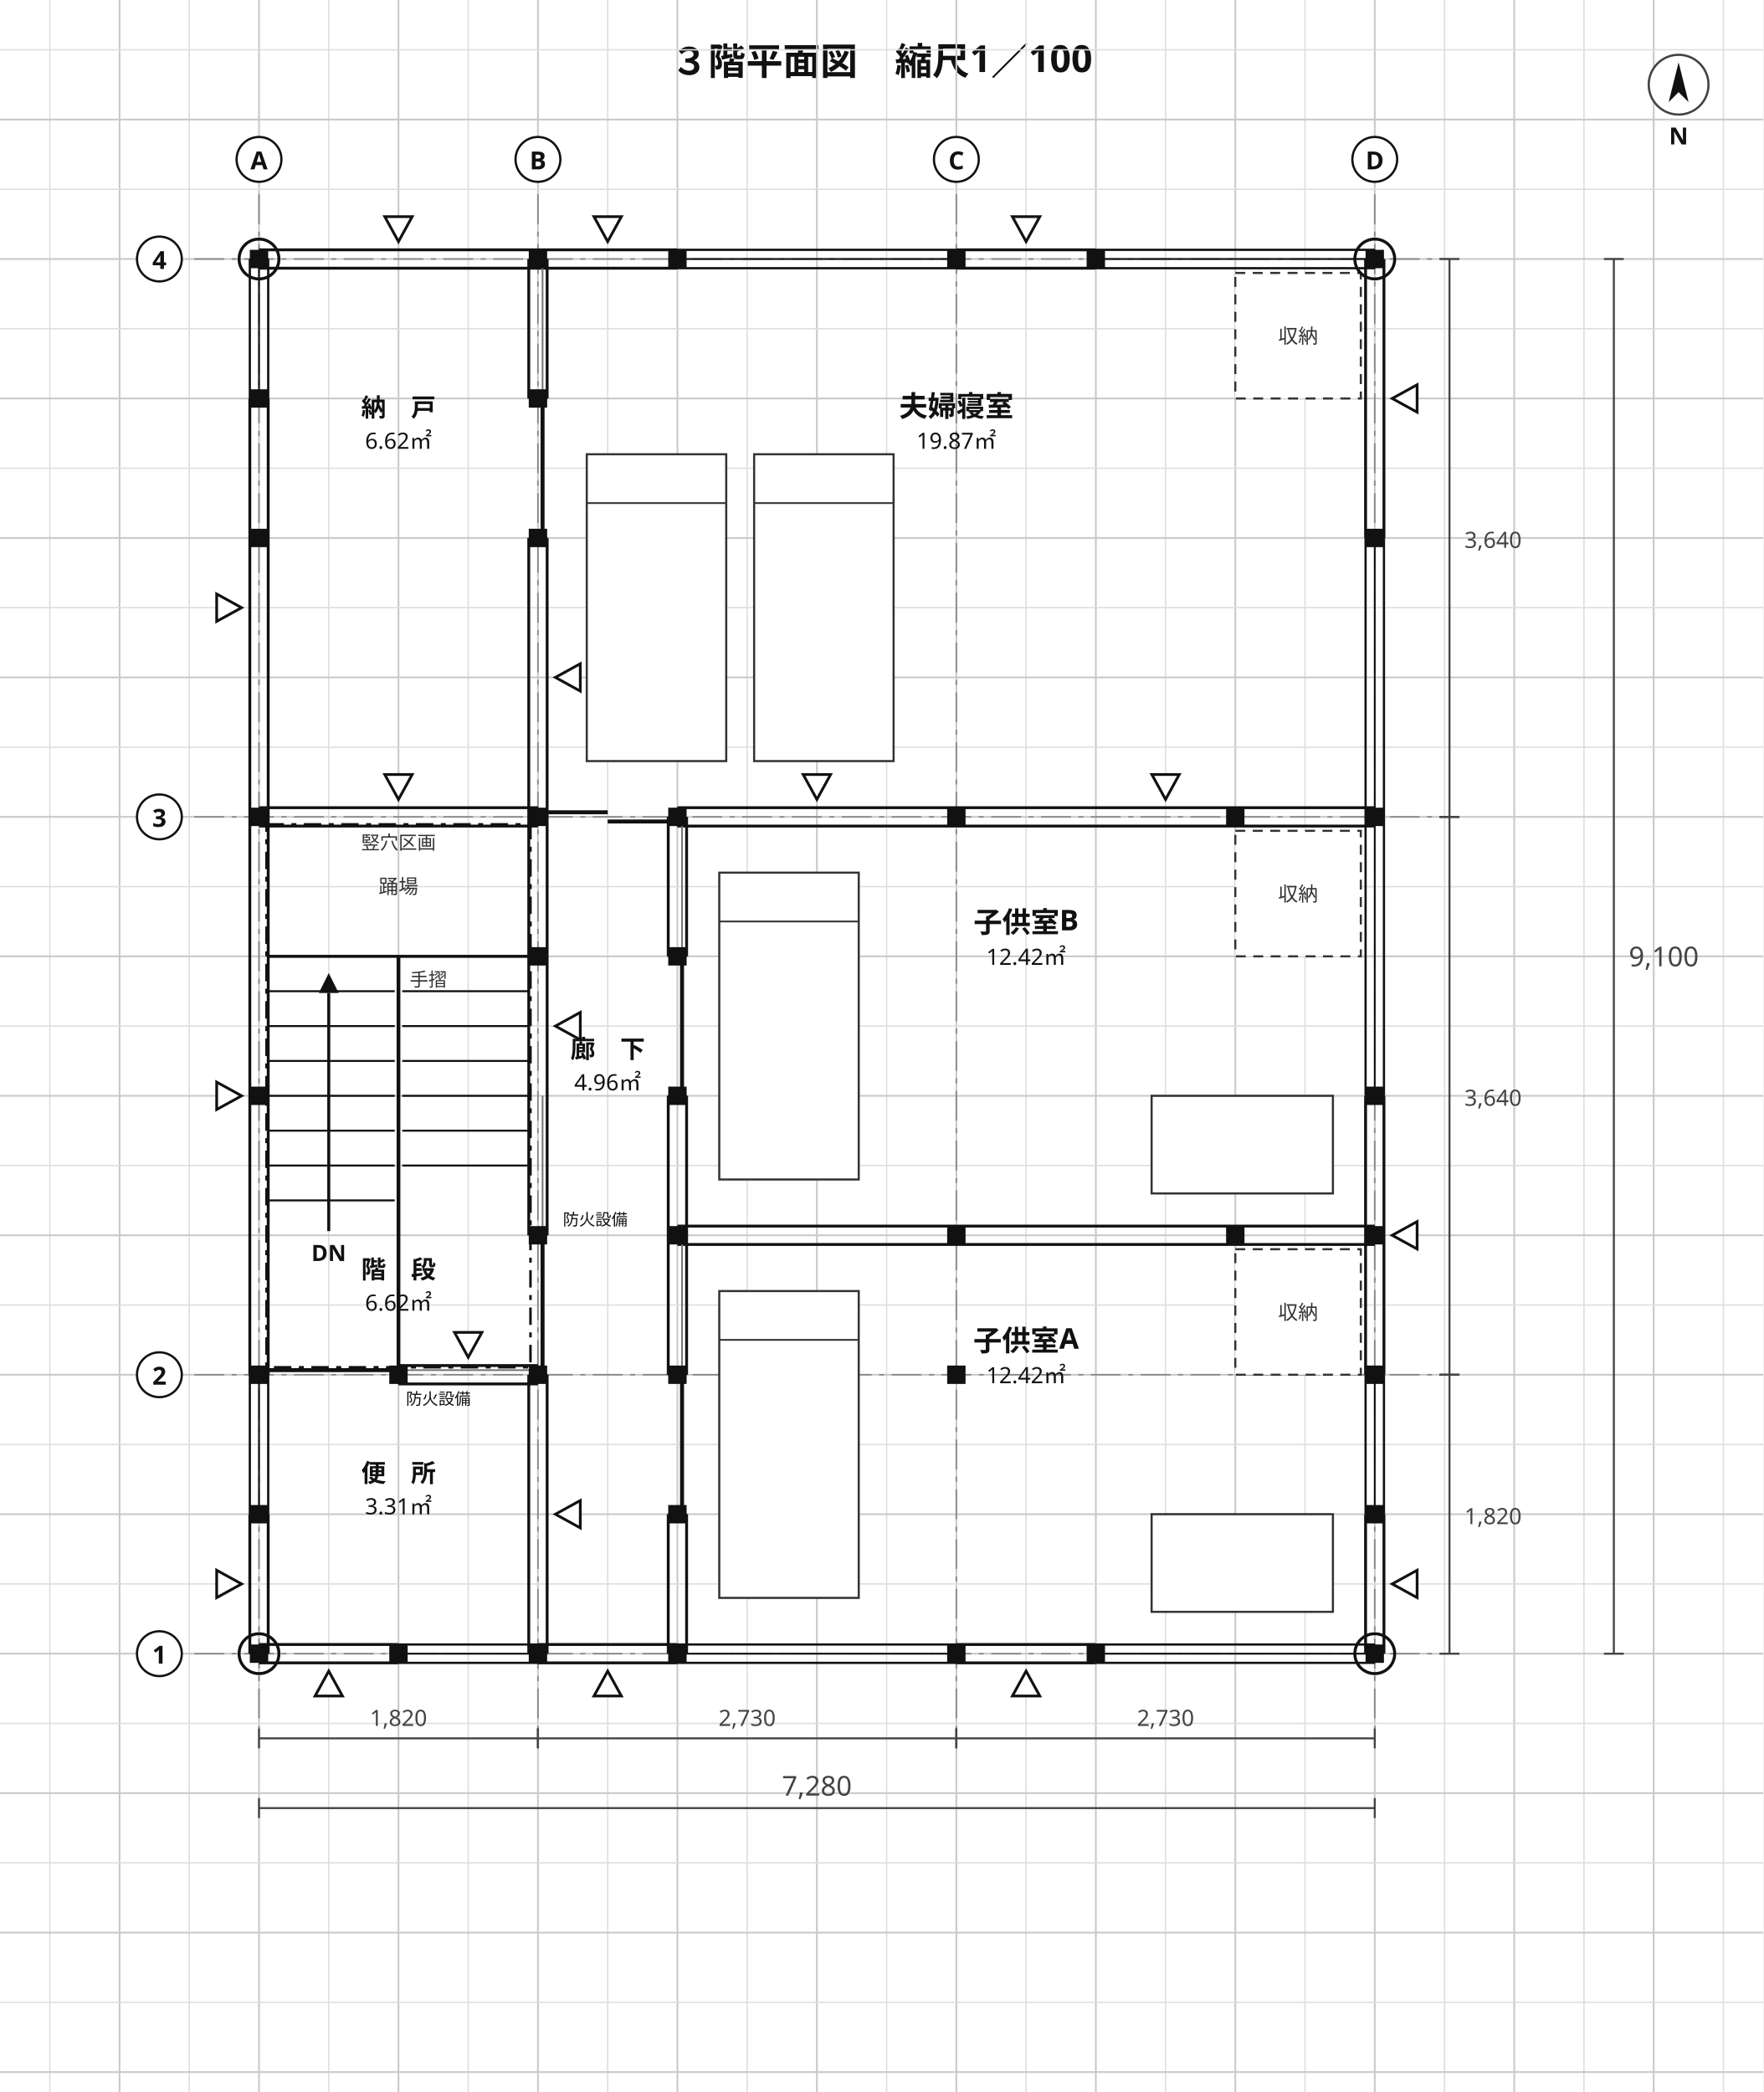
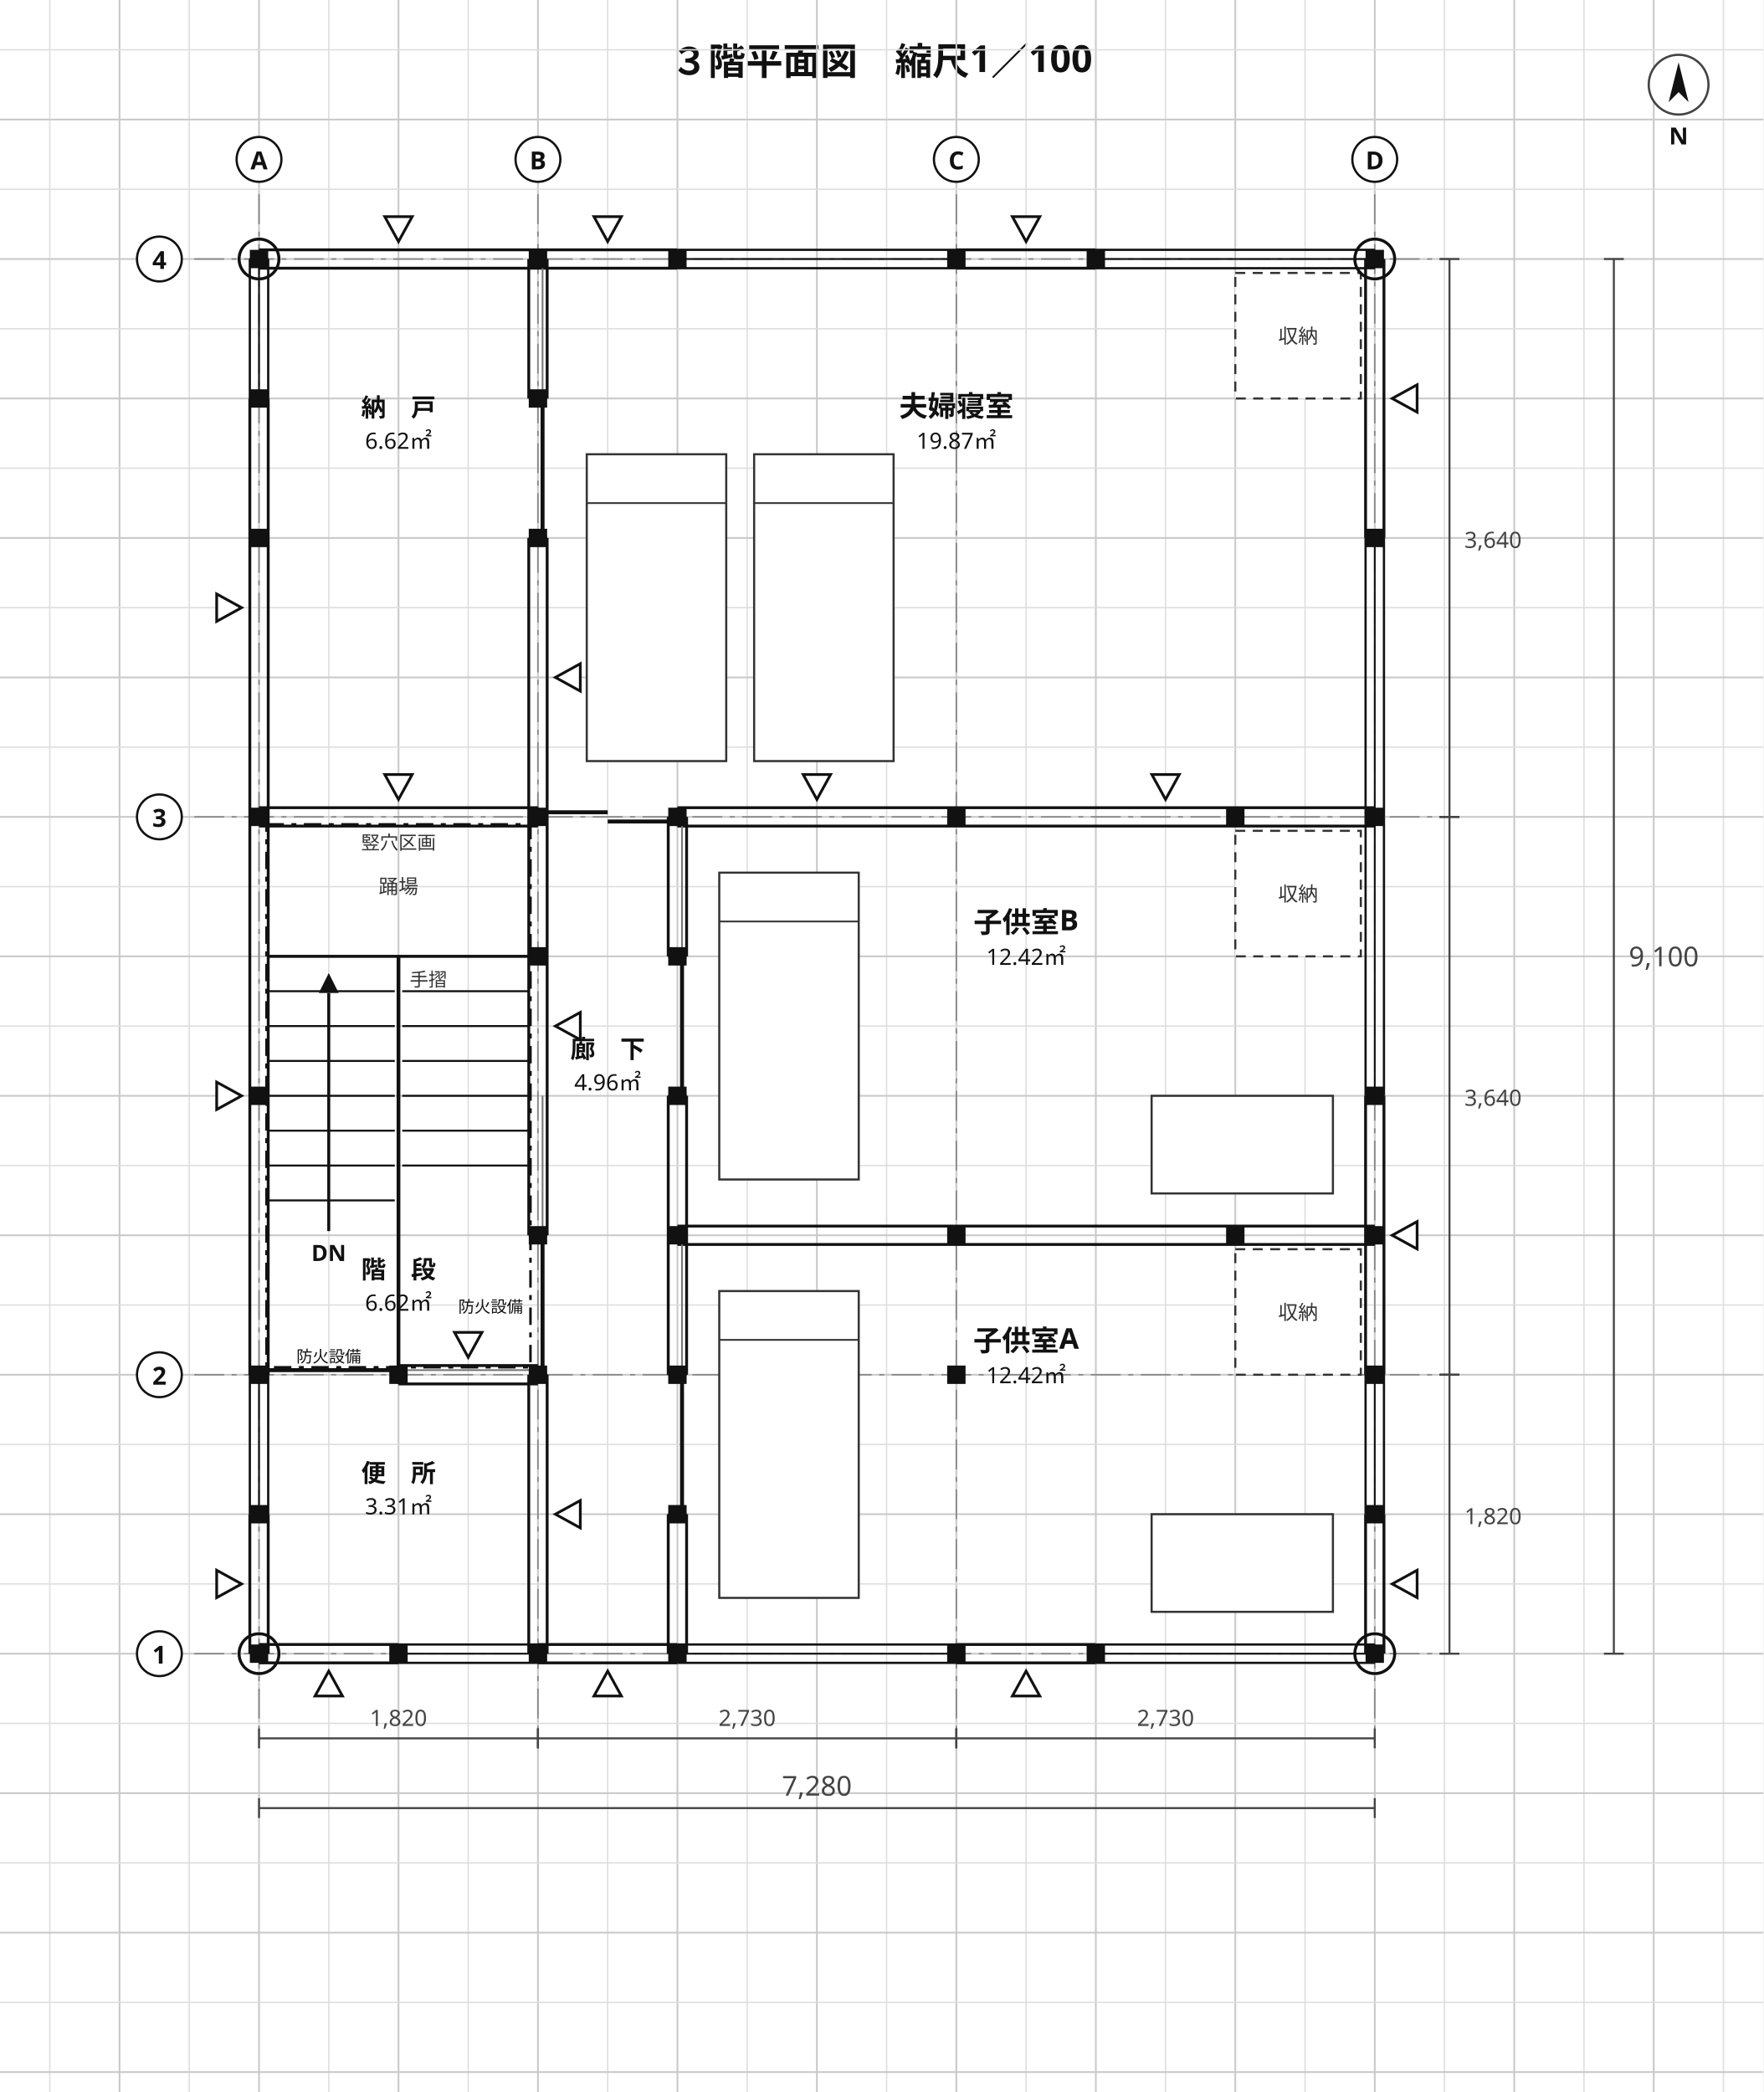
<svg xmlns="http://www.w3.org/2000/svg" viewBox="0 0 708 840" width="708" height="840" font-family="'Hiragino Sans','Hiragino Kaku Gothic ProN','Noto Sans JP','Yu Gothic',Meiryo,'IPAGothic',sans-serif">
  <rect width="708" height="840" fill="#ffffff" />
  <text x="354" y="30" font-size="15" text-anchor="middle" fill="#111" font-weight="700" font-family="'Hiragino Sans','Hiragino Kaku Gothic ProN','Noto Sans JP','Yu Gothic',Meiryo,'IPAGothic',sans-serif">３階平面図　縮尺1／100</text>
  <line x1="20" y1="0" x2="20" y2="840" stroke="#dedede" stroke-width="0.55" />
  <line x1="48" y1="0" x2="48" y2="840" stroke="#c9c9c9" stroke-width="0.7" />
  <line x1="76" y1="0" x2="76" y2="840" stroke="#dedede" stroke-width="0.55" />
  <line x1="104" y1="0" x2="104" y2="840" stroke="#c9c9c9" stroke-width="0.7" />
  <line x1="132" y1="0" x2="132" y2="840" stroke="#dedede" stroke-width="0.55" />
  <line x1="160" y1="0" x2="160" y2="840" stroke="#c9c9c9" stroke-width="0.7" />
  <line x1="188" y1="0" x2="188" y2="840" stroke="#dedede" stroke-width="0.55" />
  <line x1="216" y1="0" x2="216" y2="840" stroke="#c9c9c9" stroke-width="0.7" />
  <line x1="244" y1="0" x2="244" y2="840" stroke="#dedede" stroke-width="0.55" />
  <line x1="272" y1="0" x2="272" y2="840" stroke="#c9c9c9" stroke-width="0.7" />
  <line x1="300" y1="0" x2="300" y2="840" stroke="#dedede" stroke-width="0.55" />
  <line x1="328" y1="0" x2="328" y2="840" stroke="#c9c9c9" stroke-width="0.7" />
  <line x1="356" y1="0" x2="356" y2="840" stroke="#dedede" stroke-width="0.55" />
  <line x1="384" y1="0" x2="384" y2="840" stroke="#c9c9c9" stroke-width="0.7" />
  <line x1="412" y1="0" x2="412" y2="840" stroke="#dedede" stroke-width="0.55" />
  <line x1="440" y1="0" x2="440" y2="840" stroke="#c9c9c9" stroke-width="0.7" />
  <line x1="468" y1="0" x2="468" y2="840" stroke="#dedede" stroke-width="0.55" />
  <line x1="496" y1="0" x2="496" y2="840" stroke="#c9c9c9" stroke-width="0.7" />
  <line x1="524" y1="0" x2="524" y2="840" stroke="#dedede" stroke-width="0.55" />
  <line x1="552" y1="0" x2="552" y2="840" stroke="#c9c9c9" stroke-width="0.7" />
  <line x1="580" y1="0" x2="580" y2="840" stroke="#dedede" stroke-width="0.55" />
  <line x1="608" y1="0" x2="608" y2="840" stroke="#c9c9c9" stroke-width="0.7" />
  <line x1="636" y1="0" x2="636" y2="840" stroke="#dedede" stroke-width="0.55" />
  <line x1="664" y1="0" x2="664" y2="840" stroke="#c9c9c9" stroke-width="0.7" />
  <line x1="692" y1="0" x2="692" y2="840" stroke="#dedede" stroke-width="0.55" />
  <line x1="0" y1="20" x2="708" y2="20" stroke="#dedede" stroke-width="0.55" />
  <line x1="0" y1="48" x2="708" y2="48" stroke="#c9c9c9" stroke-width="0.7" />
  <line x1="0" y1="76" x2="708" y2="76" stroke="#dedede" stroke-width="0.55" />
  <line x1="0" y1="104" x2="708" y2="104" stroke="#c9c9c9" stroke-width="0.7" />
  <line x1="0" y1="132" x2="708" y2="132" stroke="#dedede" stroke-width="0.55" />
  <line x1="0" y1="160" x2="708" y2="160" stroke="#c9c9c9" stroke-width="0.7" />
  <line x1="0" y1="188" x2="708" y2="188" stroke="#dedede" stroke-width="0.55" />
  <line x1="0" y1="216" x2="708" y2="216" stroke="#c9c9c9" stroke-width="0.7" />
  <line x1="0" y1="244" x2="708" y2="244" stroke="#dedede" stroke-width="0.55" />
  <line x1="0" y1="272" x2="708" y2="272" stroke="#c9c9c9" stroke-width="0.7" />
  <line x1="0" y1="300" x2="708" y2="300" stroke="#dedede" stroke-width="0.55" />
  <line x1="0" y1="328" x2="708" y2="328" stroke="#c9c9c9" stroke-width="0.7" />
  <line x1="0" y1="356" x2="708" y2="356" stroke="#dedede" stroke-width="0.55" />
  <line x1="0" y1="384" x2="708" y2="384" stroke="#c9c9c9" stroke-width="0.7" />
  <line x1="0" y1="412" x2="708" y2="412" stroke="#dedede" stroke-width="0.55" />
  <line x1="0" y1="440" x2="708" y2="440" stroke="#c9c9c9" stroke-width="0.7" />
  <line x1="0" y1="468" x2="708" y2="468" stroke="#dedede" stroke-width="0.55" />
  <line x1="0" y1="496" x2="708" y2="496" stroke="#c9c9c9" stroke-width="0.7" />
  <line x1="0" y1="524" x2="708" y2="524" stroke="#dedede" stroke-width="0.55" />
  <line x1="0" y1="552" x2="708" y2="552" stroke="#c9c9c9" stroke-width="0.7" />
  <line x1="0" y1="580" x2="708" y2="580" stroke="#dedede" stroke-width="0.55" />
  <line x1="0" y1="608" x2="708" y2="608" stroke="#c9c9c9" stroke-width="0.7" />
  <line x1="0" y1="636" x2="708" y2="636" stroke="#dedede" stroke-width="0.55" />
  <line x1="0" y1="664" x2="708" y2="664" stroke="#c9c9c9" stroke-width="0.7" />
  <line x1="0" y1="692" x2="708" y2="692" stroke="#dedede" stroke-width="0.55" />
  <line x1="0" y1="720" x2="708" y2="720" stroke="#c9c9c9" stroke-width="0.7" />
  <line x1="0" y1="748" x2="708" y2="748" stroke="#dedede" stroke-width="0.55" />
  <line x1="0" y1="776" x2="708" y2="776" stroke="#c9c9c9" stroke-width="0.7" />
  <line x1="0" y1="804" x2="708" y2="804" stroke="#dedede" stroke-width="0.55" />
  <line x1="0" y1="832" x2="708" y2="832" stroke="#c9c9c9" stroke-width="0.7" />
  <line x1="104" y1="78" x2="104" y2="694" stroke="#888" stroke-width="0.6" stroke-dasharray="12 3 2 3" />
  <line x1="216" y1="78" x2="216" y2="694" stroke="#888" stroke-width="0.6" stroke-dasharray="12 3 2 3" />
  <line x1="384" y1="78" x2="384" y2="694" stroke="#888" stroke-width="0.6" stroke-dasharray="12 3 2 3" />
  <line x1="552" y1="78" x2="552" y2="694" stroke="#888" stroke-width="0.6" stroke-dasharray="12 3 2 3" />
  <line x1="78" y1="664" x2="582" y2="664" stroke="#888" stroke-width="0.6" stroke-dasharray="12 3 2 3" />
  <line x1="78" y1="552" x2="582" y2="552" stroke="#888" stroke-width="0.6" stroke-dasharray="12 3 2 3" />
  <line x1="78" y1="328" x2="582" y2="328" stroke="#888" stroke-width="0.6" stroke-dasharray="12 3 2 3" />
  <line x1="78" y1="104" x2="582" y2="104" stroke="#888" stroke-width="0.6" stroke-dasharray="12 3 2 3" />
  <line x1="100.31" y1="664" x2="100.31" y2="608" stroke="#111" stroke-width="1.15" />
  <line x1="107.69" y1="664" x2="107.69" y2="608" stroke="#111" stroke-width="1.15" />
  <line x1="100.31" y1="552" x2="100.31" y2="160" stroke="#111" stroke-width="1.15" />
  <line x1="107.69" y1="552" x2="107.69" y2="160" stroke="#111" stroke-width="1.15" />
  <line x1="212.31" y1="664" x2="212.31" y2="552" stroke="#111" stroke-width="1.15" />
  <line x1="219.69" y1="664" x2="219.69" y2="552" stroke="#111" stroke-width="1.15" />
  <line x1="212.31" y1="496" x2="212.31" y2="216" stroke="#111" stroke-width="1.15" />
  <line x1="219.69" y1="496" x2="219.69" y2="216" stroke="#111" stroke-width="1.15" />
  <line x1="212.31" y1="160" x2="212.31" y2="104" stroke="#111" stroke-width="1.15" />
  <line x1="219.69" y1="160" x2="219.69" y2="104" stroke="#111" stroke-width="1.15" />
  <line x1="104" y1="660.31" x2="160" y2="660.31" stroke="#111" stroke-width="1.15" />
  <line x1="104" y1="667.69" x2="160" y2="667.69" stroke="#111" stroke-width="1.15" />
  <line x1="216" y1="660.31" x2="272" y2="660.31" stroke="#111" stroke-width="1.15" />
  <line x1="216" y1="667.69" x2="272" y2="667.69" stroke="#111" stroke-width="1.15" />
  <line x1="384" y1="660.31" x2="440" y2="660.31" stroke="#111" stroke-width="1.15" />
  <line x1="384" y1="667.69" x2="440" y2="667.69" stroke="#111" stroke-width="1.15" />
  <line x1="160" y1="548.31" x2="216" y2="548.31" stroke="#111" stroke-width="1.15" />
  <line x1="160" y1="555.69" x2="216" y2="555.69" stroke="#111" stroke-width="1.15" />
  <line x1="104" y1="324.31" x2="216" y2="324.31" stroke="#111" stroke-width="1.15" />
  <line x1="104" y1="331.69" x2="216" y2="331.69" stroke="#111" stroke-width="1.15" />
  <line x1="272" y1="324.31" x2="552" y2="324.31" stroke="#111" stroke-width="1.15" />
  <line x1="272" y1="331.69" x2="552" y2="331.69" stroke="#111" stroke-width="1.15" />
  <line x1="104" y1="100.31" x2="272" y2="100.31" stroke="#111" stroke-width="1.15" />
  <line x1="104" y1="107.69" x2="272" y2="107.69" stroke="#111" stroke-width="1.15" />
  <line x1="384" y1="100.31" x2="440" y2="100.31" stroke="#111" stroke-width="1.15" />
  <line x1="384" y1="107.69" x2="440" y2="107.69" stroke="#111" stroke-width="1.15" />
  <line x1="268.31" y1="664" x2="268.31" y2="608" stroke="#111" stroke-width="1.15" />
  <line x1="275.69" y1="664" x2="275.69" y2="608" stroke="#111" stroke-width="1.15" />
  <line x1="268.31" y1="552" x2="268.31" y2="440" stroke="#111" stroke-width="1.15" />
  <line x1="275.69" y1="552" x2="275.69" y2="440" stroke="#111" stroke-width="1.15" />
  <line x1="268.31" y1="384" x2="268.31" y2="328" stroke="#111" stroke-width="1.15" />
  <line x1="275.69" y1="384" x2="275.69" y2="328" stroke="#111" stroke-width="1.15" />
  <line x1="548.31" y1="664" x2="548.31" y2="608" stroke="#111" stroke-width="1.15" />
  <line x1="555.69" y1="664" x2="555.69" y2="608" stroke="#111" stroke-width="1.15" />
  <line x1="548.31" y1="552" x2="548.31" y2="440" stroke="#111" stroke-width="1.15" />
  <line x1="555.69" y1="552" x2="555.69" y2="440" stroke="#111" stroke-width="1.15" />
  <line x1="548.31" y1="216" x2="548.31" y2="104" stroke="#111" stroke-width="1.15" />
  <line x1="555.69" y1="216" x2="555.69" y2="104" stroke="#111" stroke-width="1.15" />
  <line x1="272" y1="492.31" x2="552" y2="492.31" stroke="#111" stroke-width="1.15" />
  <line x1="272" y1="499.69" x2="552" y2="499.69" stroke="#111" stroke-width="1.15" />
  <line x1="272" y1="660.31" x2="384" y2="660.31" stroke="#111" stroke-width="0.9" />
  <line x1="272" y1="667.69" x2="384" y2="667.69" stroke="#111" stroke-width="0.9" />
  <line x1="272" y1="664" x2="384" y2="664" stroke="#111" stroke-width="0.7" />
  <line x1="272" y1="660.31" x2="272" y2="667.69" stroke="#111" stroke-width="1.0" />
  <line x1="384" y1="660.31" x2="384" y2="667.69" stroke="#111" stroke-width="1.0" />
  <line x1="440" y1="660.31" x2="552" y2="660.31" stroke="#111" stroke-width="0.9" />
  <line x1="440" y1="667.69" x2="552" y2="667.69" stroke="#111" stroke-width="0.9" />
  <line x1="440" y1="664" x2="552" y2="664" stroke="#111" stroke-width="0.7" />
  <line x1="440" y1="660.31" x2="440" y2="667.69" stroke="#111" stroke-width="1.0" />
  <line x1="552" y1="660.31" x2="552" y2="667.69" stroke="#111" stroke-width="1.0" />
  <line x1="160" y1="660.31" x2="216" y2="660.31" stroke="#111" stroke-width="0.9" />
  <line x1="160" y1="667.69" x2="216" y2="667.69" stroke="#111" stroke-width="0.9" />
  <line x1="160" y1="664" x2="216" y2="664" stroke="#111" stroke-width="0.7" />
  <line x1="160" y1="660.31" x2="160" y2="667.69" stroke="#111" stroke-width="1.0" />
  <line x1="216" y1="660.31" x2="216" y2="667.69" stroke="#111" stroke-width="1.0" />
  <line x1="548.31" y1="608" x2="548.31" y2="552" stroke="#111" stroke-width="0.9" />
  <line x1="555.69" y1="608" x2="555.69" y2="552" stroke="#111" stroke-width="0.9" />
  <line x1="552" y1="608" x2="552" y2="552" stroke="#111" stroke-width="0.7" />
  <line x1="548.31" y1="608" x2="555.69" y2="608" stroke="#111" stroke-width="1.0" />
  <line x1="548.31" y1="552" x2="555.69" y2="552" stroke="#111" stroke-width="1.0" />
  <line x1="548.31" y1="440" x2="548.31" y2="328" stroke="#111" stroke-width="0.9" />
  <line x1="555.69" y1="440" x2="555.69" y2="328" stroke="#111" stroke-width="0.9" />
  <line x1="552" y1="440" x2="552" y2="328" stroke="#111" stroke-width="0.7" />
  <line x1="548.31" y1="440" x2="555.69" y2="440" stroke="#111" stroke-width="1.0" />
  <line x1="548.31" y1="328" x2="555.69" y2="328" stroke="#111" stroke-width="1.0" />
  <line x1="548.31" y1="328" x2="548.31" y2="216" stroke="#111" stroke-width="0.9" />
  <line x1="555.69" y1="328" x2="555.69" y2="216" stroke="#111" stroke-width="0.9" />
  <line x1="552" y1="328" x2="552" y2="216" stroke="#111" stroke-width="0.7" />
  <line x1="548.31" y1="328" x2="555.69" y2="328" stroke="#111" stroke-width="1.0" />
  <line x1="548.31" y1="216" x2="555.69" y2="216" stroke="#111" stroke-width="1.0" />
  <line x1="272" y1="100.31" x2="384" y2="100.31" stroke="#111" stroke-width="0.9" />
  <line x1="272" y1="107.69" x2="384" y2="107.69" stroke="#111" stroke-width="0.9" />
  <line x1="272" y1="104" x2="384" y2="104" stroke="#111" stroke-width="0.7" />
  <line x1="272" y1="100.31" x2="272" y2="107.69" stroke="#111" stroke-width="1.0" />
  <line x1="384" y1="100.31" x2="384" y2="107.69" stroke="#111" stroke-width="1.0" />
  <line x1="440" y1="100.31" x2="552" y2="100.31" stroke="#111" stroke-width="0.9" />
  <line x1="440" y1="107.69" x2="552" y2="107.69" stroke="#111" stroke-width="0.9" />
  <line x1="440" y1="104" x2="552" y2="104" stroke="#111" stroke-width="0.7" />
  <line x1="440" y1="100.31" x2="440" y2="107.69" stroke="#111" stroke-width="1.0" />
  <line x1="552" y1="100.31" x2="552" y2="107.69" stroke="#111" stroke-width="1.0" />
  <line x1="100.31" y1="608" x2="100.31" y2="552" stroke="#111" stroke-width="0.9" />
  <line x1="107.69" y1="608" x2="107.69" y2="552" stroke="#111" stroke-width="0.9" />
  <line x1="104" y1="608" x2="104" y2="552" stroke="#111" stroke-width="0.7" />
  <line x1="100.31" y1="608" x2="107.69" y2="608" stroke="#111" stroke-width="1.0" />
  <line x1="100.31" y1="552" x2="107.69" y2="552" stroke="#111" stroke-width="1.0" />
  <line x1="100.31" y1="160" x2="100.31" y2="104" stroke="#111" stroke-width="0.9" />
  <line x1="107.69" y1="160" x2="107.69" y2="104" stroke="#111" stroke-width="0.9" />
  <line x1="104" y1="160" x2="104" y2="104" stroke="#111" stroke-width="0.7" />
  <line x1="100.31" y1="160" x2="107.69" y2="160" stroke="#111" stroke-width="1.0" />
  <line x1="100.31" y1="104" x2="107.69" y2="104" stroke="#111" stroke-width="1.0" />
  <line x1="104" y1="548.31" x2="104" y2="555.69" stroke="#111" stroke-width="1.0" />
  <line x1="160" y1="548.31" x2="160" y2="555.69" stroke="#111" stroke-width="1.0" />
  <line x1="104" y1="550.15" x2="160" y2="550.15" stroke="#111" stroke-width="1.6" />
  <line x1="160" y1="550.15" x2="216" y2="550.15" stroke="#777" stroke-width="0.7" />
-   <text x="163" y="564" font-size="6.5" text-anchor="start" fill="#111" font-weight="400" font-family="'Hiragino Sans','Hiragino Kaku Gothic ProN','Noto Sans JP','Yu Gothic',Meiryo,'IPAGothic',sans-serif">防火設備</text>
+   <text x="132" y="547" font-size="6.5" text-anchor="middle" fill="#111" font-weight="400" font-family="'Hiragino Sans','Hiragino Kaku Gothic ProN','Noto Sans JP','Yu Gothic',Meiryo,'IPAGothic',sans-serif">防火設備</text>
  <line x1="212.31" y1="552" x2="219.69" y2="552" stroke="#111" stroke-width="1.0" />
  <line x1="212.31" y1="496" x2="219.69" y2="496" stroke="#111" stroke-width="1.0" />
  <line x1="217.85" y1="552" x2="217.85" y2="496" stroke="#111" stroke-width="1.6" />
  <line x1="217.85" y1="496" x2="217.85" y2="440" stroke="#777" stroke-width="0.7" />
-   <text x="226" y="492" font-size="6.5" text-anchor="start" fill="#111" font-weight="400" font-family="'Hiragino Sans','Hiragino Kaku Gothic ProN','Noto Sans JP','Yu Gothic',Meiryo,'IPAGothic',sans-serif">防火設備</text>
+   <text x="210" y="527" font-size="6.5" text-anchor="end" fill="#111" font-weight="400" font-family="'Hiragino Sans','Hiragino Kaku Gothic ProN','Noto Sans JP','Yu Gothic',Meiryo,'IPAGothic',sans-serif">防火設備</text>
  <line x1="212.31" y1="216" x2="219.69" y2="216" stroke="#111" stroke-width="1.0" />
  <line x1="212.31" y1="160" x2="219.69" y2="160" stroke="#111" stroke-width="1.0" />
  <line x1="217.85" y1="216" x2="217.85" y2="160" stroke="#111" stroke-width="1.6" />
  <line x1="217.85" y1="160" x2="217.85" y2="104" stroke="#777" stroke-width="0.7" />
  <line x1="268.31" y1="608" x2="275.69" y2="608" stroke="#111" stroke-width="1.0" />
  <line x1="268.31" y1="552" x2="275.69" y2="552" stroke="#111" stroke-width="1.0" />
  <line x1="273.85" y1="608" x2="273.85" y2="552" stroke="#111" stroke-width="1.6" />
  <line x1="273.85" y1="552" x2="273.85" y2="496" stroke="#777" stroke-width="0.7" />
  <line x1="268.31" y1="440" x2="275.69" y2="440" stroke="#111" stroke-width="1.0" />
  <line x1="268.31" y1="384" x2="275.69" y2="384" stroke="#111" stroke-width="1.0" />
  <line x1="273.85" y1="440" x2="273.85" y2="384" stroke="#111" stroke-width="1.6" />
  <line x1="273.85" y1="384" x2="273.85" y2="328" stroke="#777" stroke-width="0.7" />
  <line x1="216" y1="326.15" x2="244" y2="326.15" stroke="#111" stroke-width="1.6" />
  <line x1="244" y1="329.85" x2="272" y2="329.85" stroke="#111" stroke-width="1.6" />
  <line x1="216" y1="324.31" x2="216" y2="331.69" stroke="#111" stroke-width="1.0" />
  <line x1="272" y1="324.31" x2="272" y2="331.69" stroke="#111" stroke-width="1.0" />
  <rect x="288.8" y="518.4" width="56" height="123.2" fill="#fff" stroke="#333" stroke-width="0.85" />
  <line x1="288.8" y1="538" x2="344.8" y2="538" stroke="#333" stroke-width="0.7" />
  <rect x="462.4" y="608" width="72.8" height="39.2" fill="#fff" stroke="#333" stroke-width="0.85" />
  <rect x="496" y="501.6" width="50.4" height="50.4" fill="#fff" stroke="#333" stroke-width="0.85" stroke-dasharray="4 3" />
  <text x="521.2" y="529.8" font-size="8" text-anchor="middle" fill="#333" font-weight="400" font-family="'Hiragino Sans','Hiragino Kaku Gothic ProN','Noto Sans JP','Yu Gothic',Meiryo,'IPAGothic',sans-serif">収納</text>
  <rect x="288.8" y="350.4" width="56" height="123.2" fill="#fff" stroke="#333" stroke-width="0.85" />
  <line x1="288.8" y1="370" x2="344.8" y2="370" stroke="#333" stroke-width="0.7" />
  <rect x="462.4" y="440" width="72.8" height="39.2" fill="#fff" stroke="#333" stroke-width="0.85" />
  <rect x="496" y="333.6" width="50.4" height="50.4" fill="#fff" stroke="#333" stroke-width="0.85" stroke-dasharray="4 3" />
  <text x="521.2" y="361.8" font-size="8" text-anchor="middle" fill="#333" font-weight="400" font-family="'Hiragino Sans','Hiragino Kaku Gothic ProN','Noto Sans JP','Yu Gothic',Meiryo,'IPAGothic',sans-serif">収納</text>
  <rect x="235.6" y="182.4" width="56" height="123.2" fill="#fff" stroke="#333" stroke-width="0.85" />
  <line x1="235.6" y1="202" x2="291.6" y2="202" stroke="#333" stroke-width="0.7" />
  <rect x="302.8" y="182.4" width="56" height="123.2" fill="#fff" stroke="#333" stroke-width="0.85" />
  <line x1="302.8" y1="202" x2="358.8" y2="202" stroke="#333" stroke-width="0.7" />
  <rect x="496" y="109.6" width="50.4" height="50.4" fill="#fff" stroke="#333" stroke-width="0.85" stroke-dasharray="4 3" />
  <text x="521.2" y="137.8" font-size="8" text-anchor="middle" fill="#333" font-weight="400" font-family="'Hiragino Sans','Hiragino Kaku Gothic ProN','Noto Sans JP','Yu Gothic',Meiryo,'IPAGothic',sans-serif">収納</text>
  <line x1="107.69" y1="384" x2="212.31" y2="384" stroke="#111" stroke-width="1.2" />
  <text x="160" y="358.8" font-size="8" text-anchor="middle" fill="#333" font-weight="400" font-family="'Hiragino Sans','Hiragino Kaku Gothic ProN','Noto Sans JP','Yu Gothic',Meiryo,'IPAGothic',sans-serif">踊場</text>
  <line x1="160" y1="552" x2="160" y2="384" stroke="#111" stroke-width="1.5" />
  <text x="172" y="396" font-size="7.5" text-anchor="middle" fill="#333" font-weight="400" font-family="'Hiragino Sans','Hiragino Kaku Gothic ProN','Noto Sans JP','Yu Gothic',Meiryo,'IPAGothic',sans-serif">手摺</text>
  <line x1="161.5" y1="398" x2="212.31" y2="398" stroke="#111" stroke-width="0.8" />
  <line x1="161.5" y1="412" x2="212.31" y2="412" stroke="#111" stroke-width="0.8" />
  <line x1="161.5" y1="426" x2="212.31" y2="426" stroke="#111" stroke-width="0.8" />
  <line x1="161.5" y1="440" x2="212.31" y2="440" stroke="#111" stroke-width="0.8" />
  <line x1="161.5" y1="454" x2="212.31" y2="454" stroke="#111" stroke-width="0.8" />
  <line x1="161.5" y1="468" x2="212.31" y2="468" stroke="#111" stroke-width="0.8" />
  <line x1="107.69" y1="398" x2="158.5" y2="398" stroke="#111" stroke-width="0.8" />
  <line x1="107.69" y1="412" x2="158.5" y2="412" stroke="#111" stroke-width="0.8" />
  <line x1="107.69" y1="426" x2="158.5" y2="426" stroke="#111" stroke-width="0.8" />
  <line x1="107.69" y1="440" x2="158.5" y2="440" stroke="#111" stroke-width="0.8" />
  <line x1="107.69" y1="454" x2="158.5" y2="454" stroke="#111" stroke-width="0.8" />
  <line x1="107.69" y1="468" x2="158.5" y2="468" stroke="#111" stroke-width="0.8" />
  <line x1="107.69" y1="482" x2="158.5" y2="482" stroke="#111" stroke-width="0.8" />
  <line x1="132" y1="494.32" x2="132" y2="398.72" stroke="#111" stroke-width="1.2" />
  <polygon points="132,390.72 128,398.72 136,398.72" fill="#111" />
  <text x="132" y="506.32" font-size="9" text-anchor="middle" fill="#111" font-weight="700" font-family="'Hiragino Sans','Hiragino Kaku Gothic ProN','Noto Sans JP','Yu Gothic',Meiryo,'IPAGothic',sans-serif">DN</text>
  <rect x="107" y="331" width="106" height="218" fill="none" stroke="#111" stroke-width="1.0" stroke-dasharray="7 3 2 3" />
  <text x="160" y="341" font-size="7.5" text-anchor="middle" fill="#333" font-weight="400" font-family="'Hiragino Sans','Hiragino Kaku Gothic ProN','Noto Sans JP','Yu Gothic',Meiryo,'IPAGothic',sans-serif">竪穴区画</text>
  <polygon points="97,636 87,630.5 87,641.5" fill="#fff" stroke="#111" stroke-width="1.1" />
  <polygon points="97,440 87,434.5 87,445.5" fill="#fff" stroke="#111" stroke-width="1.1" />
  <polygon points="97,244 87,238.5 87,249.5" fill="#fff" stroke="#111" stroke-width="1.1" />
  <polygon points="223,608 233,602.5 233,613.5" fill="#fff" stroke="#111" stroke-width="1.1" />
  <polygon points="223,412 233,406.5 233,417.5" fill="#fff" stroke="#111" stroke-width="1.1" />
  <polygon points="223,272 233,266.5 233,277.5" fill="#fff" stroke="#111" stroke-width="1.1" />
  <polygon points="559,636 569,630.5 569,641.5" fill="#fff" stroke="#111" stroke-width="1.1" />
  <polygon points="559,496 569,490.5 569,501.5" fill="#fff" stroke="#111" stroke-width="1.1" />
  <polygon points="559,160 569,154.5 569,165.5" fill="#fff" stroke="#111" stroke-width="1.1" />
  <polygon points="132,671 126.5,681 137.5,681" fill="#fff" stroke="#111" stroke-width="1.1" />
  <polygon points="244,671 238.5,681 249.5,681" fill="#fff" stroke="#111" stroke-width="1.1" />
  <polygon points="412,671 406.5,681 417.5,681" fill="#fff" stroke="#111" stroke-width="1.1" />
  <polygon points="188,545 182.5,535 193.5,535" fill="#fff" stroke="#111" stroke-width="1.1" />
  <polygon points="160,321 154.5,311 165.5,311" fill="#fff" stroke="#111" stroke-width="1.1" />
  <polygon points="328,321 322.5,311 333.5,311" fill="#fff" stroke="#111" stroke-width="1.1" />
  <polygon points="468,321 462.5,311 473.5,311" fill="#fff" stroke="#111" stroke-width="1.1" />
  <polygon points="160,97 154.5,87 165.5,87" fill="#fff" stroke="#111" stroke-width="1.1" />
  <polygon points="244,97 238.5,87 249.5,87" fill="#fff" stroke="#111" stroke-width="1.1" />
  <polygon points="412,97 406.5,87 417.5,87" fill="#fff" stroke="#111" stroke-width="1.1" />
  <rect x="100.31" y="604.31" width="7.38" height="7.38" fill="#111" />
  <rect x="100.31" y="548.31" width="7.38" height="7.38" fill="#111" />
  <rect x="100.31" y="436.31" width="7.38" height="7.38" fill="#111" />
  <rect x="100.31" y="324.31" width="7.38" height="7.38" fill="#111" />
  <rect x="100.31" y="212.31" width="7.38" height="7.38" fill="#111" />
  <rect x="100.31" y="156.31" width="7.38" height="7.38" fill="#111" />
  <rect x="156.31" y="660.31" width="7.38" height="7.38" fill="#111" />
  <rect x="156.31" y="548.31" width="7.38" height="7.38" fill="#111" />
  <rect x="212.31" y="660.31" width="7.38" height="7.38" fill="#111" />
  <rect x="212.31" y="548.31" width="7.38" height="7.38" fill="#111" />
  <rect x="212.31" y="492.31" width="7.38" height="7.38" fill="#111" />
  <rect x="212.31" y="380.31" width="7.38" height="7.38" fill="#111" />
  <rect x="212.31" y="324.31" width="7.38" height="7.38" fill="#111" />
  <rect x="212.31" y="212.31" width="7.38" height="7.38" fill="#111" />
  <rect x="212.31" y="156.31" width="7.38" height="7.38" fill="#111" />
  <rect x="212.31" y="100.31" width="7.38" height="7.38" fill="#111" />
  <rect x="268.31" y="660.31" width="7.38" height="7.38" fill="#111" />
  <rect x="268.31" y="604.31" width="7.38" height="7.38" fill="#111" />
  <rect x="268.31" y="548.31" width="7.38" height="7.38" fill="#111" />
  <rect x="268.31" y="492.31" width="7.38" height="7.38" fill="#111" />
  <rect x="268.31" y="436.31" width="7.38" height="7.38" fill="#111" />
  <rect x="268.31" y="380.31" width="7.38" height="7.38" fill="#111" />
  <rect x="268.31" y="324.31" width="7.38" height="7.38" fill="#111" />
  <rect x="268.31" y="100.31" width="7.38" height="7.38" fill="#111" />
  <rect x="380.31" y="660.31" width="7.38" height="7.38" fill="#111" />
  <rect x="380.31" y="548.31" width="7.38" height="7.38" fill="#111" />
  <rect x="380.31" y="492.31" width="7.38" height="7.38" fill="#111" />
  <rect x="380.31" y="324.31" width="7.38" height="7.38" fill="#111" />
  <rect x="380.31" y="100.31" width="7.38" height="7.38" fill="#111" />
  <rect x="436.31" y="660.31" width="7.38" height="7.38" fill="#111" />
  <rect x="436.31" y="100.31" width="7.38" height="7.38" fill="#111" />
  <rect x="492.31" y="492.31" width="7.38" height="7.38" fill="#111" />
  <rect x="492.31" y="324.31" width="7.38" height="7.38" fill="#111" />
  <rect x="548.31" y="604.31" width="7.38" height="7.38" fill="#111" />
  <rect x="548.31" y="548.31" width="7.38" height="7.38" fill="#111" />
  <rect x="548.31" y="492.31" width="7.38" height="7.38" fill="#111" />
  <rect x="548.31" y="436.31" width="7.38" height="7.38" fill="#111" />
  <rect x="548.31" y="324.31" width="7.38" height="7.38" fill="#111" />
  <rect x="548.31" y="212.31" width="7.38" height="7.38" fill="#111" />
  <rect x="100.31" y="660.31" width="7.38" height="7.38" fill="#111" />
  <circle cx="104" cy="664" r="8" fill="none" stroke="#111" stroke-width="1.2" />
  <rect x="100.31" y="100.31" width="7.38" height="7.38" fill="#111" />
  <circle cx="104" cy="104" r="8" fill="none" stroke="#111" stroke-width="1.2" />
  <rect x="548.31" y="660.31" width="7.38" height="7.38" fill="#111" />
  <circle cx="552" cy="664" r="8" fill="none" stroke="#111" stroke-width="1.2" />
  <rect x="548.31" y="100.31" width="7.38" height="7.38" fill="#111" />
  <circle cx="552" cy="104" r="8" fill="none" stroke="#111" stroke-width="1.2" />
  <text x="160" y="595.04" font-size="10" text-anchor="middle" fill="#111" font-weight="700" font-family="'Hiragino Sans','Hiragino Kaku Gothic ProN','Noto Sans JP','Yu Gothic',Meiryo,'IPAGothic',sans-serif">便　所</text>
  <text x="160" y="608.04" font-size="9" text-anchor="middle" fill="#111" font-weight="400" font-family="'Hiragino Sans','Hiragino Kaku Gothic ProN','Noto Sans JP','Yu Gothic',Meiryo,'IPAGothic',sans-serif">3.31㎡</text>
  <text x="160" y="513.28" font-size="10" text-anchor="middle" fill="#111" font-weight="700" font-family="'Hiragino Sans','Hiragino Kaku Gothic ProN','Noto Sans JP','Yu Gothic',Meiryo,'IPAGothic',sans-serif">階　段</text>
  <text x="160" y="526.28" font-size="9" text-anchor="middle" fill="#111" font-weight="400" font-family="'Hiragino Sans','Hiragino Kaku Gothic ProN','Noto Sans JP','Yu Gothic',Meiryo,'IPAGothic',sans-serif">6.62㎡</text>
  <text x="160" y="167.2" font-size="10" text-anchor="middle" fill="#111" font-weight="700" font-family="'Hiragino Sans','Hiragino Kaku Gothic ProN','Noto Sans JP','Yu Gothic',Meiryo,'IPAGothic',sans-serif">納　戸</text>
  <text x="160" y="180.2" font-size="9" text-anchor="middle" fill="#111" font-weight="400" font-family="'Hiragino Sans','Hiragino Kaku Gothic ProN','Noto Sans JP','Yu Gothic',Meiryo,'IPAGothic',sans-serif">6.62㎡</text>
  <text x="244" y="424.8" font-size="10" text-anchor="middle" fill="#111" font-weight="700" font-family="'Hiragino Sans','Hiragino Kaku Gothic ProN','Noto Sans JP','Yu Gothic',Meiryo,'IPAGothic',sans-serif">廊　下</text>
  <text x="244" y="437.8" font-size="9" text-anchor="middle" fill="#111" font-weight="400" font-family="'Hiragino Sans','Hiragino Kaku Gothic ProN','Noto Sans JP','Yu Gothic',Meiryo,'IPAGothic',sans-serif">4.96㎡</text>
  <text x="412" y="542.4" font-size="11.5" text-anchor="middle" fill="#111" font-weight="700" font-family="'Hiragino Sans','Hiragino Kaku Gothic ProN','Noto Sans JP','Yu Gothic',Meiryo,'IPAGothic',sans-serif">子供室A</text>
  <text x="412" y="555.4" font-size="9" text-anchor="middle" fill="#111" font-weight="400" font-family="'Hiragino Sans','Hiragino Kaku Gothic ProN','Noto Sans JP','Yu Gothic',Meiryo,'IPAGothic',sans-serif">12.42㎡</text>
  <text x="412" y="374.4" font-size="11.5" text-anchor="middle" fill="#111" font-weight="700" font-family="'Hiragino Sans','Hiragino Kaku Gothic ProN','Noto Sans JP','Yu Gothic',Meiryo,'IPAGothic',sans-serif">子供室B</text>
  <text x="412" y="387.4" font-size="9" text-anchor="middle" fill="#111" font-weight="400" font-family="'Hiragino Sans','Hiragino Kaku Gothic ProN','Noto Sans JP','Yu Gothic',Meiryo,'IPAGothic',sans-serif">12.42㎡</text>
  <text x="384" y="167.2" font-size="11.5" text-anchor="middle" fill="#111" font-weight="700" font-family="'Hiragino Sans','Hiragino Kaku Gothic ProN','Noto Sans JP','Yu Gothic',Meiryo,'IPAGothic',sans-serif">夫婦寝室</text>
  <text x="384" y="180.2" font-size="9" text-anchor="middle" fill="#111" font-weight="400" font-family="'Hiragino Sans','Hiragino Kaku Gothic ProN','Noto Sans JP','Yu Gothic',Meiryo,'IPAGothic',sans-serif">19.87㎡</text>
  <circle cx="104" cy="64" r="9" fill="#fff" stroke="#111" stroke-width="0.9" />
  <text x="104" y="68" font-size="10" text-anchor="middle" fill="#111" font-weight="700" font-family="'Hiragino Sans','Hiragino Kaku Gothic ProN','Noto Sans JP','Yu Gothic',Meiryo,'IPAGothic',sans-serif">A</text>
  <circle cx="216" cy="64" r="9" fill="#fff" stroke="#111" stroke-width="0.9" />
  <text x="216" y="68" font-size="10" text-anchor="middle" fill="#111" font-weight="700" font-family="'Hiragino Sans','Hiragino Kaku Gothic ProN','Noto Sans JP','Yu Gothic',Meiryo,'IPAGothic',sans-serif">B</text>
  <circle cx="384" cy="64" r="9" fill="#fff" stroke="#111" stroke-width="0.9" />
  <text x="384" y="68" font-size="10" text-anchor="middle" fill="#111" font-weight="700" font-family="'Hiragino Sans','Hiragino Kaku Gothic ProN','Noto Sans JP','Yu Gothic',Meiryo,'IPAGothic',sans-serif">C</text>
  <circle cx="552" cy="64" r="9" fill="#fff" stroke="#111" stroke-width="0.9" />
  <text x="552" y="68" font-size="10" text-anchor="middle" fill="#111" font-weight="700" font-family="'Hiragino Sans','Hiragino Kaku Gothic ProN','Noto Sans JP','Yu Gothic',Meiryo,'IPAGothic',sans-serif">D</text>
  <circle cx="64" cy="664" r="9" fill="#fff" stroke="#111" stroke-width="0.9" />
  <text x="64" y="668" font-size="10" text-anchor="middle" fill="#111" font-weight="700" font-family="'Hiragino Sans','Hiragino Kaku Gothic ProN','Noto Sans JP','Yu Gothic',Meiryo,'IPAGothic',sans-serif">1</text>
  <circle cx="64" cy="552" r="9" fill="#fff" stroke="#111" stroke-width="0.9" />
  <text x="64" y="556" font-size="10" text-anchor="middle" fill="#111" font-weight="700" font-family="'Hiragino Sans','Hiragino Kaku Gothic ProN','Noto Sans JP','Yu Gothic',Meiryo,'IPAGothic',sans-serif">2</text>
  <circle cx="64" cy="328" r="9" fill="#fff" stroke="#111" stroke-width="0.9" />
  <text x="64" y="332" font-size="10" text-anchor="middle" fill="#111" font-weight="700" font-family="'Hiragino Sans','Hiragino Kaku Gothic ProN','Noto Sans JP','Yu Gothic',Meiryo,'IPAGothic',sans-serif">3</text>
  <circle cx="64" cy="104" r="9" fill="#fff" stroke="#111" stroke-width="0.9" />
  <text x="64" y="108" font-size="10" text-anchor="middle" fill="#111" font-weight="700" font-family="'Hiragino Sans','Hiragino Kaku Gothic ProN','Noto Sans JP','Yu Gothic',Meiryo,'IPAGothic',sans-serif">4</text>
  <line x1="104" y1="698" x2="216" y2="698" stroke="#444" stroke-width="0.8" />
  <line x1="104" y1="694" x2="104" y2="702" stroke="#444" stroke-width="0.8" />
  <line x1="216" y1="694" x2="216" y2="702" stroke="#444" stroke-width="0.8" />
  <text x="160" y="693" font-size="9" text-anchor="middle" fill="#444" font-weight="400" font-family="'Hiragino Sans','Hiragino Kaku Gothic ProN','Noto Sans JP','Yu Gothic',Meiryo,'IPAGothic',sans-serif">1,820</text>
  <line x1="216" y1="698" x2="384" y2="698" stroke="#444" stroke-width="0.8" />
  <line x1="216" y1="694" x2="216" y2="702" stroke="#444" stroke-width="0.8" />
  <line x1="384" y1="694" x2="384" y2="702" stroke="#444" stroke-width="0.8" />
  <text x="300" y="693" font-size="9" text-anchor="middle" fill="#444" font-weight="400" font-family="'Hiragino Sans','Hiragino Kaku Gothic ProN','Noto Sans JP','Yu Gothic',Meiryo,'IPAGothic',sans-serif">2,730</text>
  <line x1="384" y1="698" x2="552" y2="698" stroke="#444" stroke-width="0.8" />
  <line x1="384" y1="694" x2="384" y2="702" stroke="#444" stroke-width="0.8" />
  <line x1="552" y1="694" x2="552" y2="702" stroke="#444" stroke-width="0.8" />
  <text x="468" y="693" font-size="9" text-anchor="middle" fill="#444" font-weight="400" font-family="'Hiragino Sans','Hiragino Kaku Gothic ProN','Noto Sans JP','Yu Gothic',Meiryo,'IPAGothic',sans-serif">2,730</text>
  <line x1="104" y1="726" x2="552" y2="726" stroke="#444" stroke-width="0.8" />
  <line x1="104" y1="722" x2="104" y2="730" stroke="#444" stroke-width="0.8" />
  <line x1="552" y1="722" x2="552" y2="730" stroke="#444" stroke-width="0.8" />
  <text x="328" y="721" font-size="11" text-anchor="middle" fill="#444" font-weight="400" font-family="'Hiragino Sans','Hiragino Kaku Gothic ProN','Noto Sans JP','Yu Gothic',Meiryo,'IPAGothic',sans-serif">7,280</text>
  <line x1="582" y1="664" x2="582" y2="552" stroke="#444" stroke-width="0.8" />
  <line x1="578" y1="664" x2="586" y2="664" stroke="#444" stroke-width="0.8" />
  <line x1="578" y1="552" x2="586" y2="552" stroke="#444" stroke-width="0.8" />
  <text x="588" y="612" font-size="9" text-anchor="start" fill="#444" font-weight="400" font-family="'Hiragino Sans','Hiragino Kaku Gothic ProN','Noto Sans JP','Yu Gothic',Meiryo,'IPAGothic',sans-serif">1,820</text>
  <line x1="582" y1="552" x2="582" y2="328" stroke="#444" stroke-width="0.8" />
  <line x1="578" y1="552" x2="586" y2="552" stroke="#444" stroke-width="0.8" />
  <line x1="578" y1="328" x2="586" y2="328" stroke="#444" stroke-width="0.8" />
  <text x="588" y="444" font-size="9" text-anchor="start" fill="#444" font-weight="400" font-family="'Hiragino Sans','Hiragino Kaku Gothic ProN','Noto Sans JP','Yu Gothic',Meiryo,'IPAGothic',sans-serif">3,640</text>
  <line x1="582" y1="328" x2="582" y2="104" stroke="#444" stroke-width="0.8" />
  <line x1="578" y1="328" x2="586" y2="328" stroke="#444" stroke-width="0.8" />
  <line x1="578" y1="104" x2="586" y2="104" stroke="#444" stroke-width="0.8" />
  <text x="588" y="220" font-size="9" text-anchor="start" fill="#444" font-weight="400" font-family="'Hiragino Sans','Hiragino Kaku Gothic ProN','Noto Sans JP','Yu Gothic',Meiryo,'IPAGothic',sans-serif">3,640</text>
  <line x1="648" y1="664" x2="648" y2="104" stroke="#444" stroke-width="0.8" />
  <line x1="644" y1="664" x2="652" y2="664" stroke="#444" stroke-width="0.8" />
  <line x1="644" y1="104" x2="652" y2="104" stroke="#444" stroke-width="0.8" />
  <text x="654" y="388" font-size="11" text-anchor="start" fill="#444" font-weight="400" font-family="'Hiragino Sans','Hiragino Kaku Gothic ProN','Noto Sans JP','Yu Gothic',Meiryo,'IPAGothic',sans-serif">9,100</text>
  <circle cx="674" cy="34" r="12" fill="#fff" stroke="#444" stroke-width="0.9" />
  <polygon points="674,25 670,41 674,37 678,41" fill="#111" />
  <text x="674" y="58" font-size="9.5" text-anchor="middle" fill="#111" font-weight="700" font-family="'Hiragino Sans','Hiragino Kaku Gothic ProN','Noto Sans JP','Yu Gothic',Meiryo,'IPAGothic',sans-serif">N</text>
</svg>
